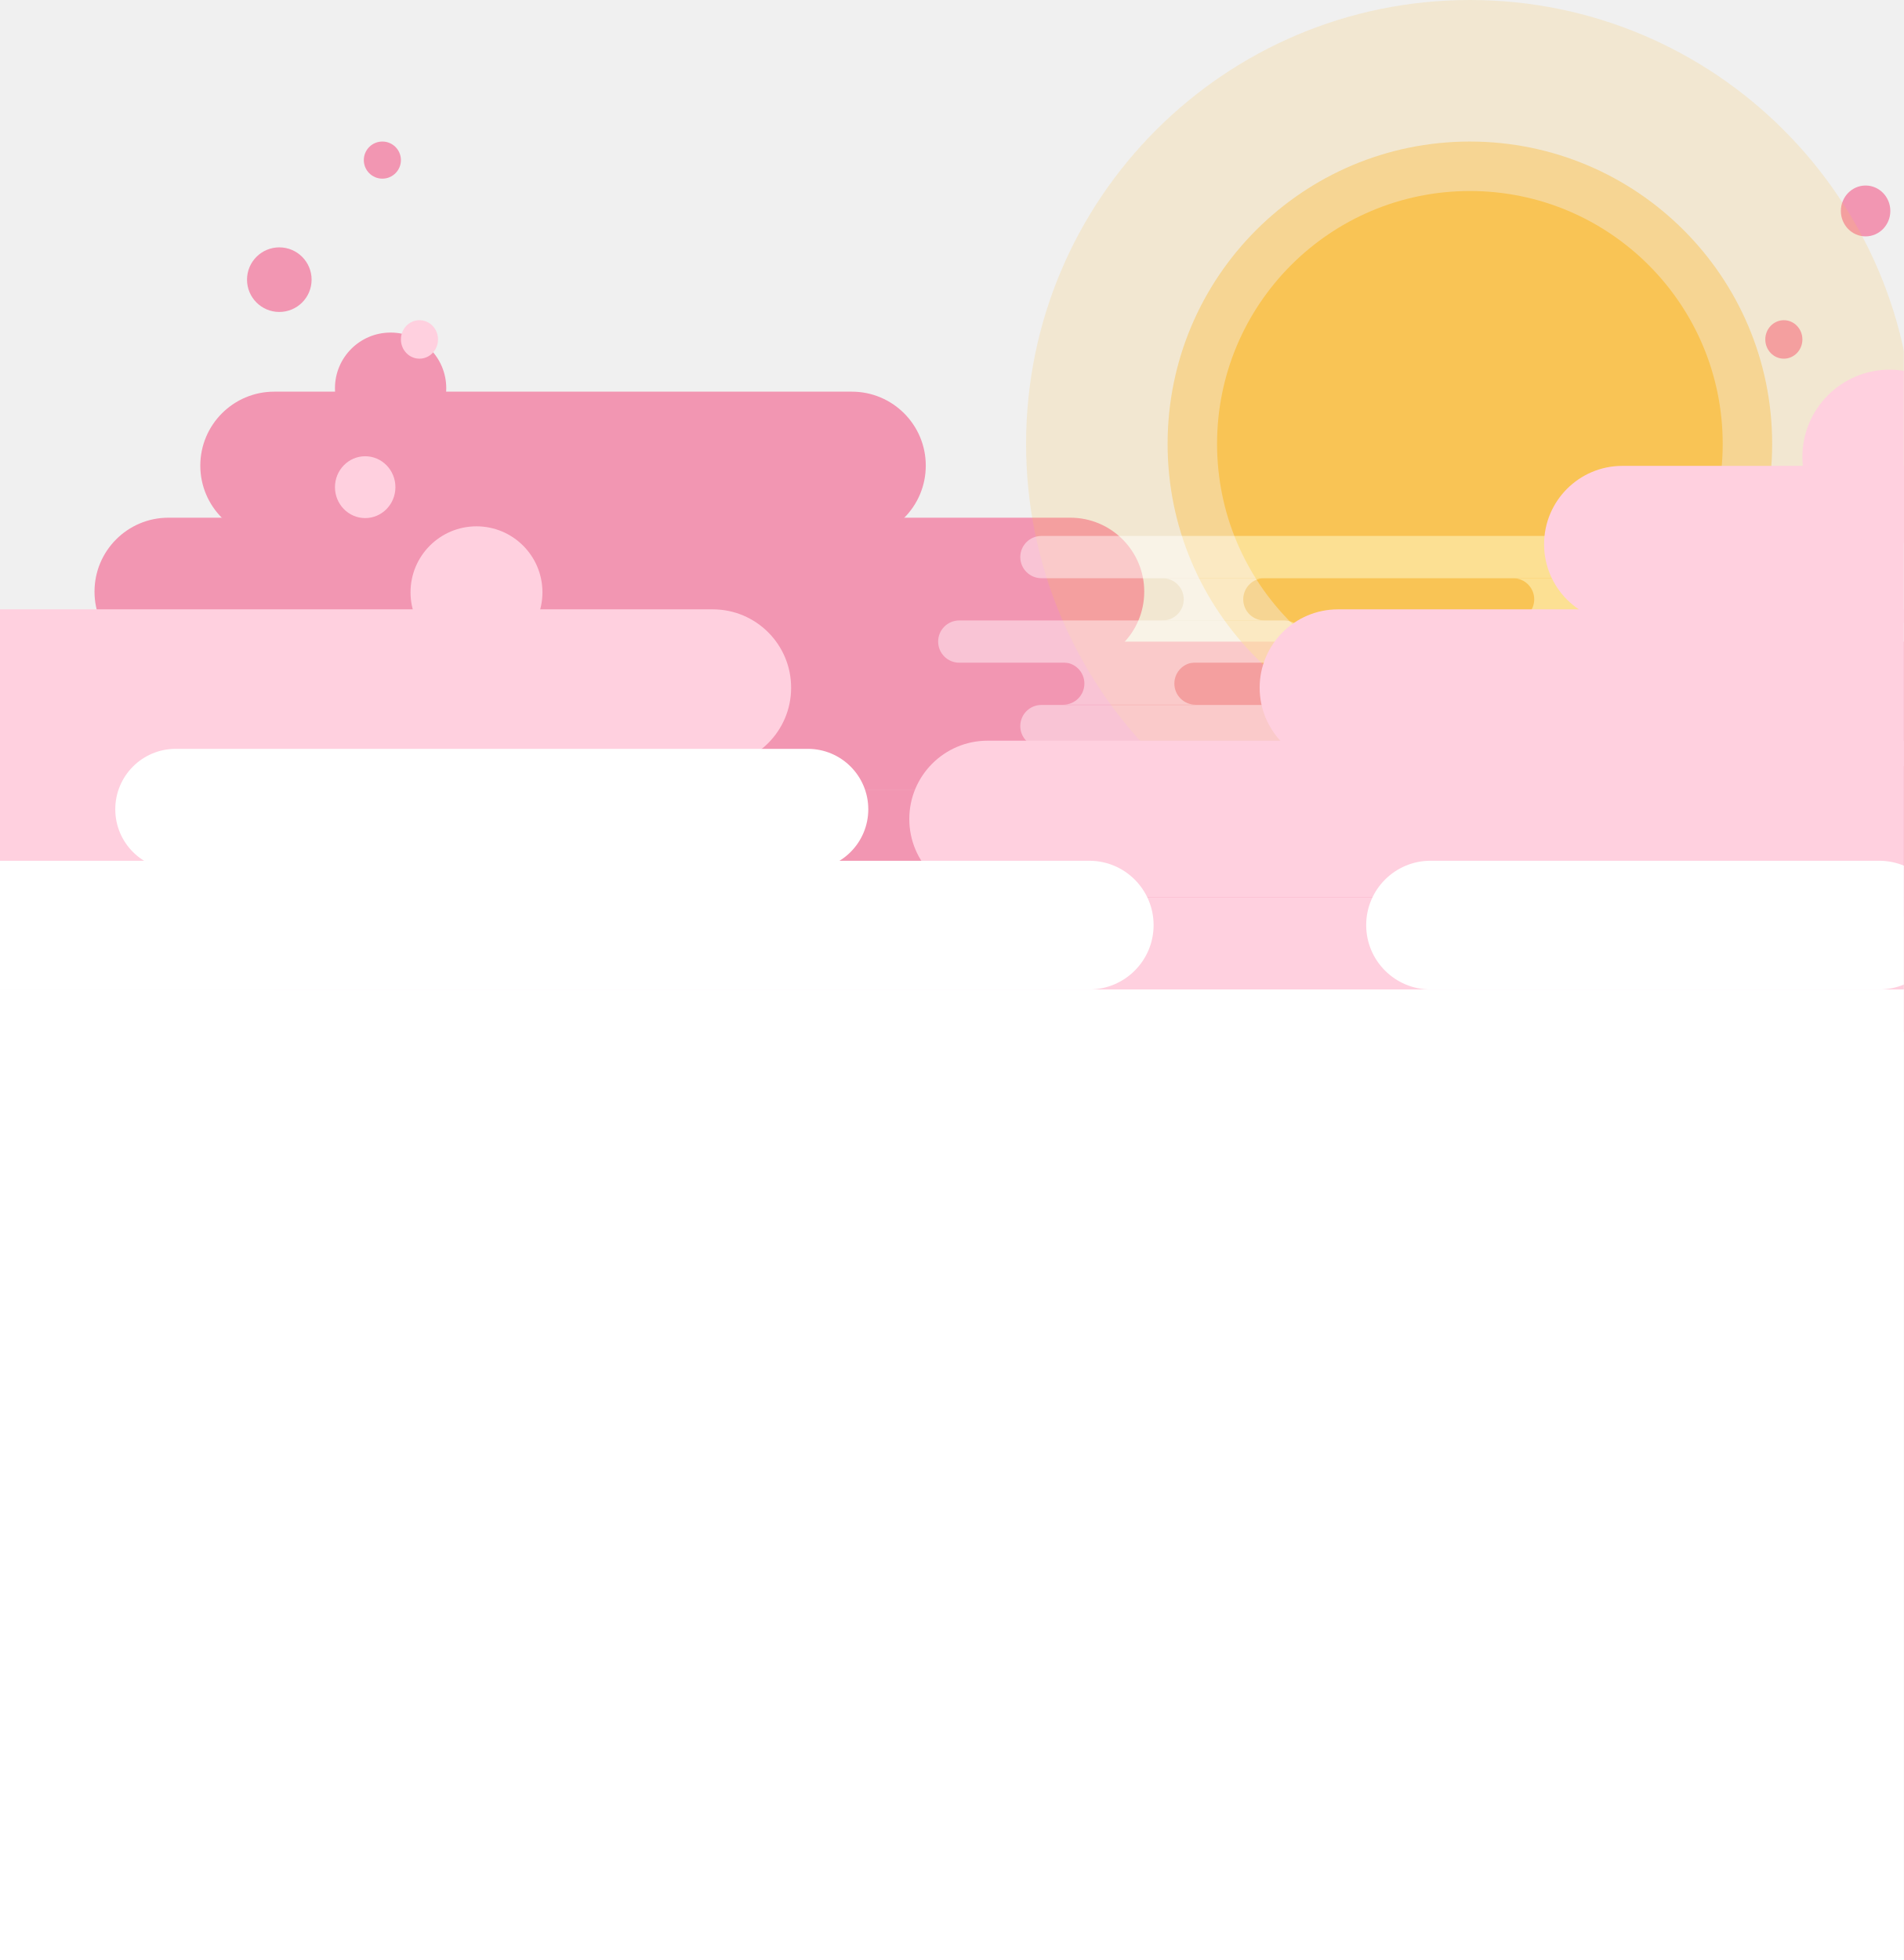
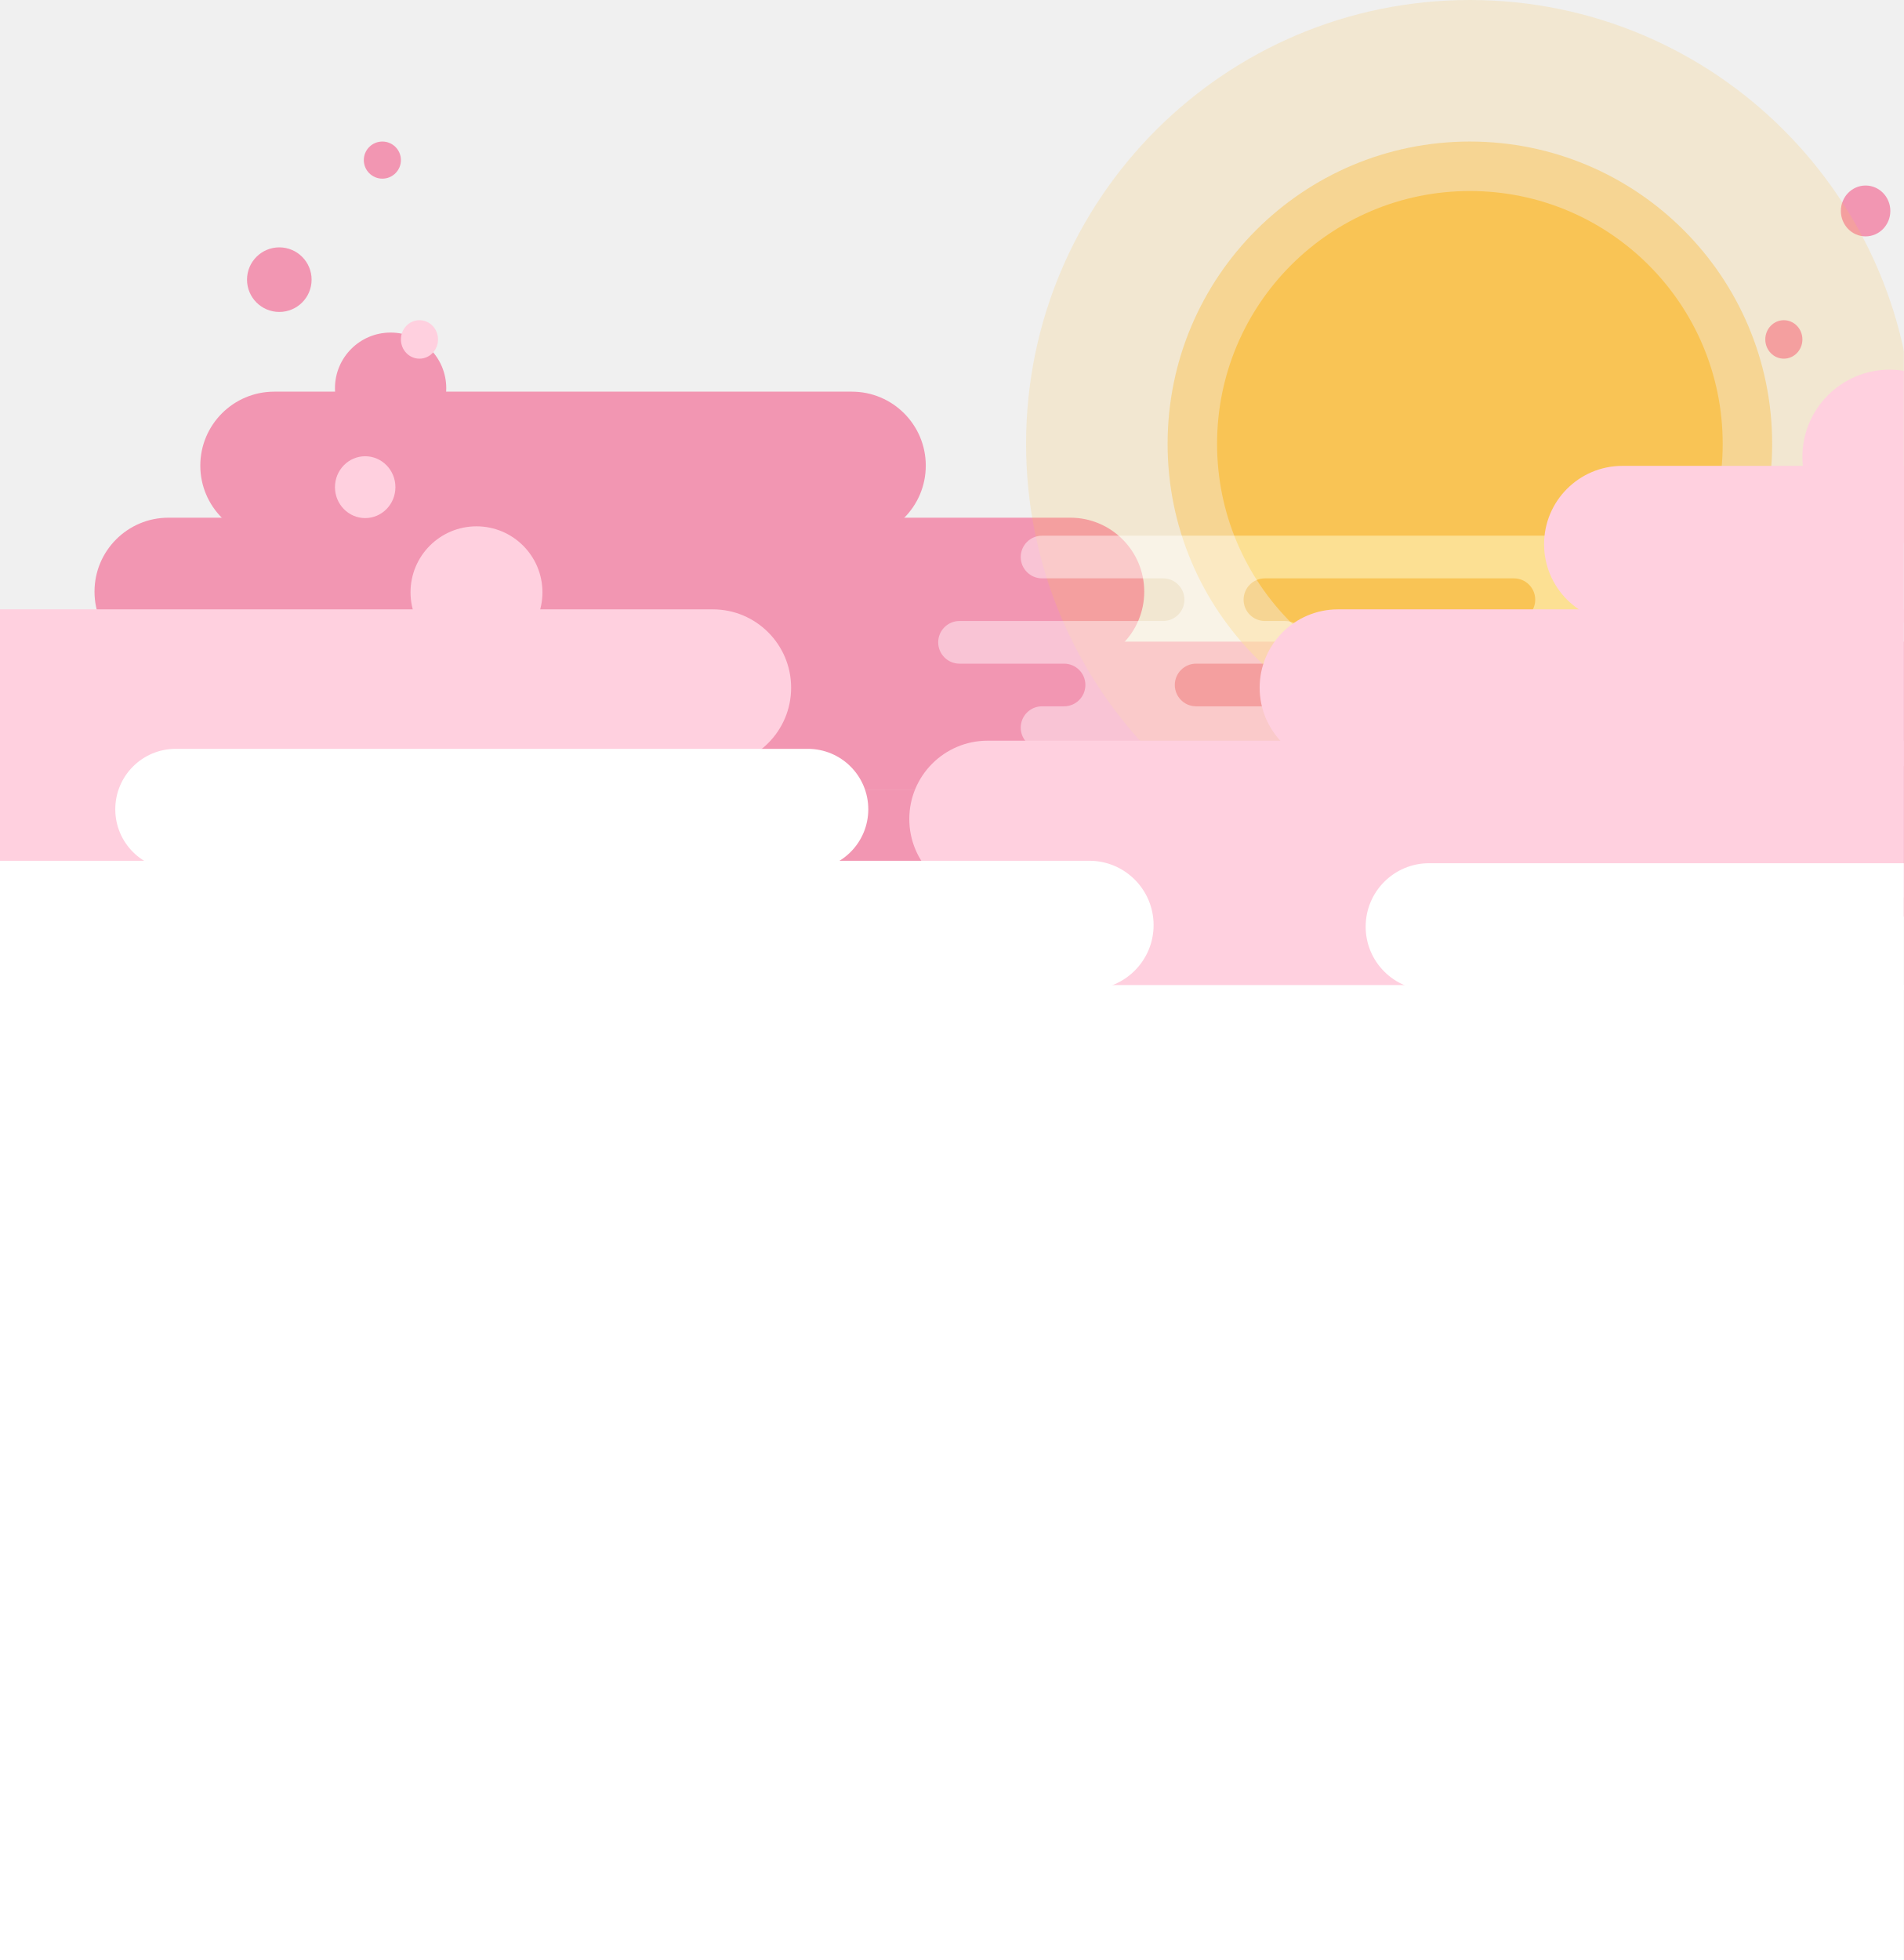
<svg xmlns="http://www.w3.org/2000/svg" width="375" height="386" viewBox="0 0 375 386" fill="none">
  <g clip-path="url(#clip0)">
    <rect x="450.289" y="155.492" width="310.967" height="29.128" rx="14.564" transform="rotate(-180 450.289 155.492)" fill="#F296B2" />
    <rect x="495.216" y="180.518" width="482.012" height="25.026" rx="12.513" transform="rotate(-180 495.216 180.518)" fill="#F296B2" />
    <rect x="225.386" y="131.082" width="206.77" height="29.128" rx="14.564" transform="rotate(-180 225.386 131.082)" fill="#F296B2" />
    <rect x="182.354" y="106.261" width="142.899" height="29.128" rx="14.564" transform="rotate(-180 182.354 106.261)" fill="#F296B2" />
-     <rect x="87.9" y="155.492" width="139.651" height="29.128" rx="14.564" transform="rotate(-180 87.9005 155.492)" fill="#F296B2" />
+     <rect x="87.9" y="155.492" width="139.651" height="29.128" rx="14.564" transform="rotate(-180 87.9004 155.492)" fill="#F296B2" />
    <circle cx="76.939" cy="76.456" r="10.961" fill="#F296B2" />
-     <circle cx="55.017" cy="55.076" r="6.36" fill="#F296B2" />
+     <circle cx="55.017" cy="55.075" r="6.36" fill="#F296B2" />
    <circle cx="75.316" cy="31.53" r="3.654" fill="#F296B2" />
    <ellipse cx="367.473" cy="41.544" rx="4.872" ry="5.007" fill="#F296B2" />
-     <ellipse cx="351.37" cy="66.849" rx="3.654" ry="3.789" fill="#F296B2" />
+     <ellipse cx="351.37" cy="66.848" rx="3.654" ry="3.789" fill="#F296B2" />
    <circle opacity="0.2" cx="289.528" cy="87.417" r="87.417" fill="#F9C455" />
    <circle opacity="0.5" cx="289.528" cy="87.417" r="59.541" fill="#F9C455" />
    <circle cx="289.528" cy="87.417" r="49.798" fill="#F9C455" />
    <g style="mix-blend-mode:soft-light">
-       <rect width="137.444" height="8.321" rx="4.16" transform="matrix(-1 0 0 1 338.413 105.55)" fill="white" />
-       <rect width="72.266" height="8.321" rx="4.16" transform="matrix(-1 0 0 1 338.413 122.191)" fill="white" />
-       <rect width="72.266" height="8.321" rx="4.16" transform="matrix(-1 0 0 1 257.056 122.191)" fill="white" />
-       <path fill-rule="evenodd" clip-rule="evenodd" d="M229.02 113.871C231.314 113.875 233.173 115.736 233.173 118.031C233.173 120.329 231.31 122.191 229.013 122.191H219.914C219.916 122.191 219.919 122.191 219.922 122.191H324.083C321.786 122.191 319.923 120.329 319.923 118.031C319.923 115.733 321.786 113.871 324.083 113.871H298.048C300.343 113.874 302.203 115.735 302.203 118.031C302.203 120.329 300.34 122.191 298.043 122.191H249.044C246.746 122.191 244.883 120.329 244.883 118.031C244.883 115.735 246.743 113.874 249.038 113.871H229.02ZM249.038 113.871H298.048L298.043 113.871H249.044L249.038 113.871Z" fill="white" />
-       <path fill-rule="evenodd" clip-rule="evenodd" d="M209.436 138.781H235.476C233.179 138.781 231.316 136.919 231.316 134.621C231.316 132.323 233.179 130.461 235.476 130.461H209.436C211.734 130.461 213.596 132.323 213.596 134.621C213.596 136.919 211.734 138.781 209.436 138.781ZM304.502 138.781H284.475C286.773 138.781 288.636 136.919 288.636 134.621C288.636 132.323 286.773 130.461 284.475 130.461H304.507C302.209 130.461 300.346 132.323 300.346 134.621C300.346 136.917 302.207 138.779 304.502 138.781Z" fill="white" />
-       <rect width="137.444" height="8.321" rx="4.16" transform="matrix(-1 0 0 1 338.413 138.833)" fill="white" />
+       <path fill-rule="evenodd" clip-rule="evenodd" d="M330.987 105.5H208.781H207.561H205.258C202.939 105.5 201.058 107.38 201.058 109.7C201.058 112.02 202.939 113.9 205.258 113.9H207.561V113.9H229.103C231.423 113.9 233.303 115.78 233.303 118.1C233.303 120.42 231.423 122.3 229.103 122.3H205.258L205.24 122.3H189C186.68 122.3 184.8 124.18 184.8 126.5C184.8 128.82 186.68 130.7 189 130.7H207.561V130.7H209.594C211.913 130.7 213.794 132.58 213.794 134.9C213.794 137.22 211.913 139.1 209.594 139.1H205.241C202.929 139.109 201.058 140.986 201.058 143.3C201.058 145.62 202.939 147.5 205.258 147.5H207.561V147.5H332.478L334.51 147.5C336.829 147.5 338.71 145.62 338.71 143.3C338.71 140.986 336.839 139.109 334.527 139.1H304.703C302.384 139.1 300.503 137.22 300.503 134.9C300.503 132.58 302.384 130.7 304.703 130.7L332.478 130.7H334.51C336.829 130.7 338.71 128.82 338.71 126.5C338.71 124.184 336.836 122.306 334.522 122.3L334.51 122.3H324.213C321.893 122.3 320.013 120.42 320.013 118.1C320.013 115.78 321.893 113.9 324.213 113.9L332.478 113.9H334.51C336.829 113.9 338.71 112.02 338.71 109.7C338.71 107.38 336.829 105.5 334.51 105.5H332.478H330.987ZM253.084 122.3C255.403 122.3 257.284 124.181 257.284 126.5C257.284 128.809 255.422 130.682 253.117 130.7H235.606C233.287 130.7 231.406 132.58 231.406 134.9C231.406 137.22 233.287 139.1 235.606 139.1H284.652C286.971 139.1 288.852 137.22 288.852 134.9C288.852 132.58 286.971 130.7 284.652 130.7H270.663C268.359 130.682 266.497 128.809 266.497 126.5C266.497 124.181 268.377 122.3 270.697 122.3H253.084ZM298.2 113.9C300.52 113.9 302.4 115.78 302.4 118.1C302.4 120.42 300.52 122.3 298.2 122.3H249.155C246.835 122.3 244.955 120.42 244.955 118.1C244.955 115.78 246.835 113.9 249.155 113.9H298.2Z" fill="white" />
    </g>
    <rect x="490.074" y="176.734" width="310.967" height="30.865" rx="15.432" transform="rotate(-180 490.074 176.734)" fill="#FFD0DF" />
-     <rect x="535" y="203.252" width="482.012" height="26.518" rx="13.259" transform="rotate(-180 535 203.252)" fill="#FFD0DF" />
+     <rect x="304" y="203" width="102" height="29" transform="rotate(-180 304 203)" fill="#FFD0DF" />
    <rect x="430.262" y="150.869" width="182.142" height="30.865" rx="15.432" transform="rotate(-180 430.262 150.869)" fill="#FFD0DF" />
    <rect x="155.831" y="150.869" width="182.142" height="30.865" rx="15.432" transform="rotate(-180 155.831 150.869)" fill="#FFD0DF" />
    <rect x="428.638" y="122.612" width="124.495" height="30.865" rx="15.432" transform="rotate(-180 428.638 122.612)" fill="#FFD0DF" />
    <rect x="127.685" y="176.734" width="139.651" height="30.865" rx="15.432" transform="rotate(-180 127.685 176.734)" fill="#FFD0DF" />
    <circle cx="93.855" cy="116.646" r="12.991" fill="#FFD0DF" />
    <ellipse cx="71.933" cy="95.942" rx="5.954" ry="6.089" fill="#FFD0DF" />
    <ellipse cx="82.623" cy="66.848" rx="3.654" ry="3.789" fill="#FFD0DF" />
    <circle cx="372.209" cy="89.988" r="17.186" fill="#FFD0DF" />
-     <rect width="113.721" height="25.345" rx="12.672" transform="matrix(1 0 0 -1 269.103 194.862)" fill="white" />
+     <path d="M269 182.5C269 189.404 274.596 195 281.5 195H377V170H281.5C274.596 170 269 175.596 269 182.5V182.5Z" fill="white" />
    <rect width="253.228" height="25.345" rx="12.672" transform="matrix(1 0 0 -1 -26 194.862)" fill="white" />
    <rect width="148.323" height="23.802" rx="11.901" transform="matrix(1 0 0 -1 22.7062 171.28)" fill="white" />
-     <rect width="482.012" height="310.138" transform="matrix(1 0 0 -1 -51.7504 505)" fill="white" />
+     <rect width="482.012" height="310" transform="matrix(1 0 0 -1 -51.7505 504)" fill="white" />
  </g>
  <defs>
    <clipPath id="clip0">
      <rect x="-52" width="427" height="386" fill="white" />
    </clipPath>
  </defs>
</svg>
